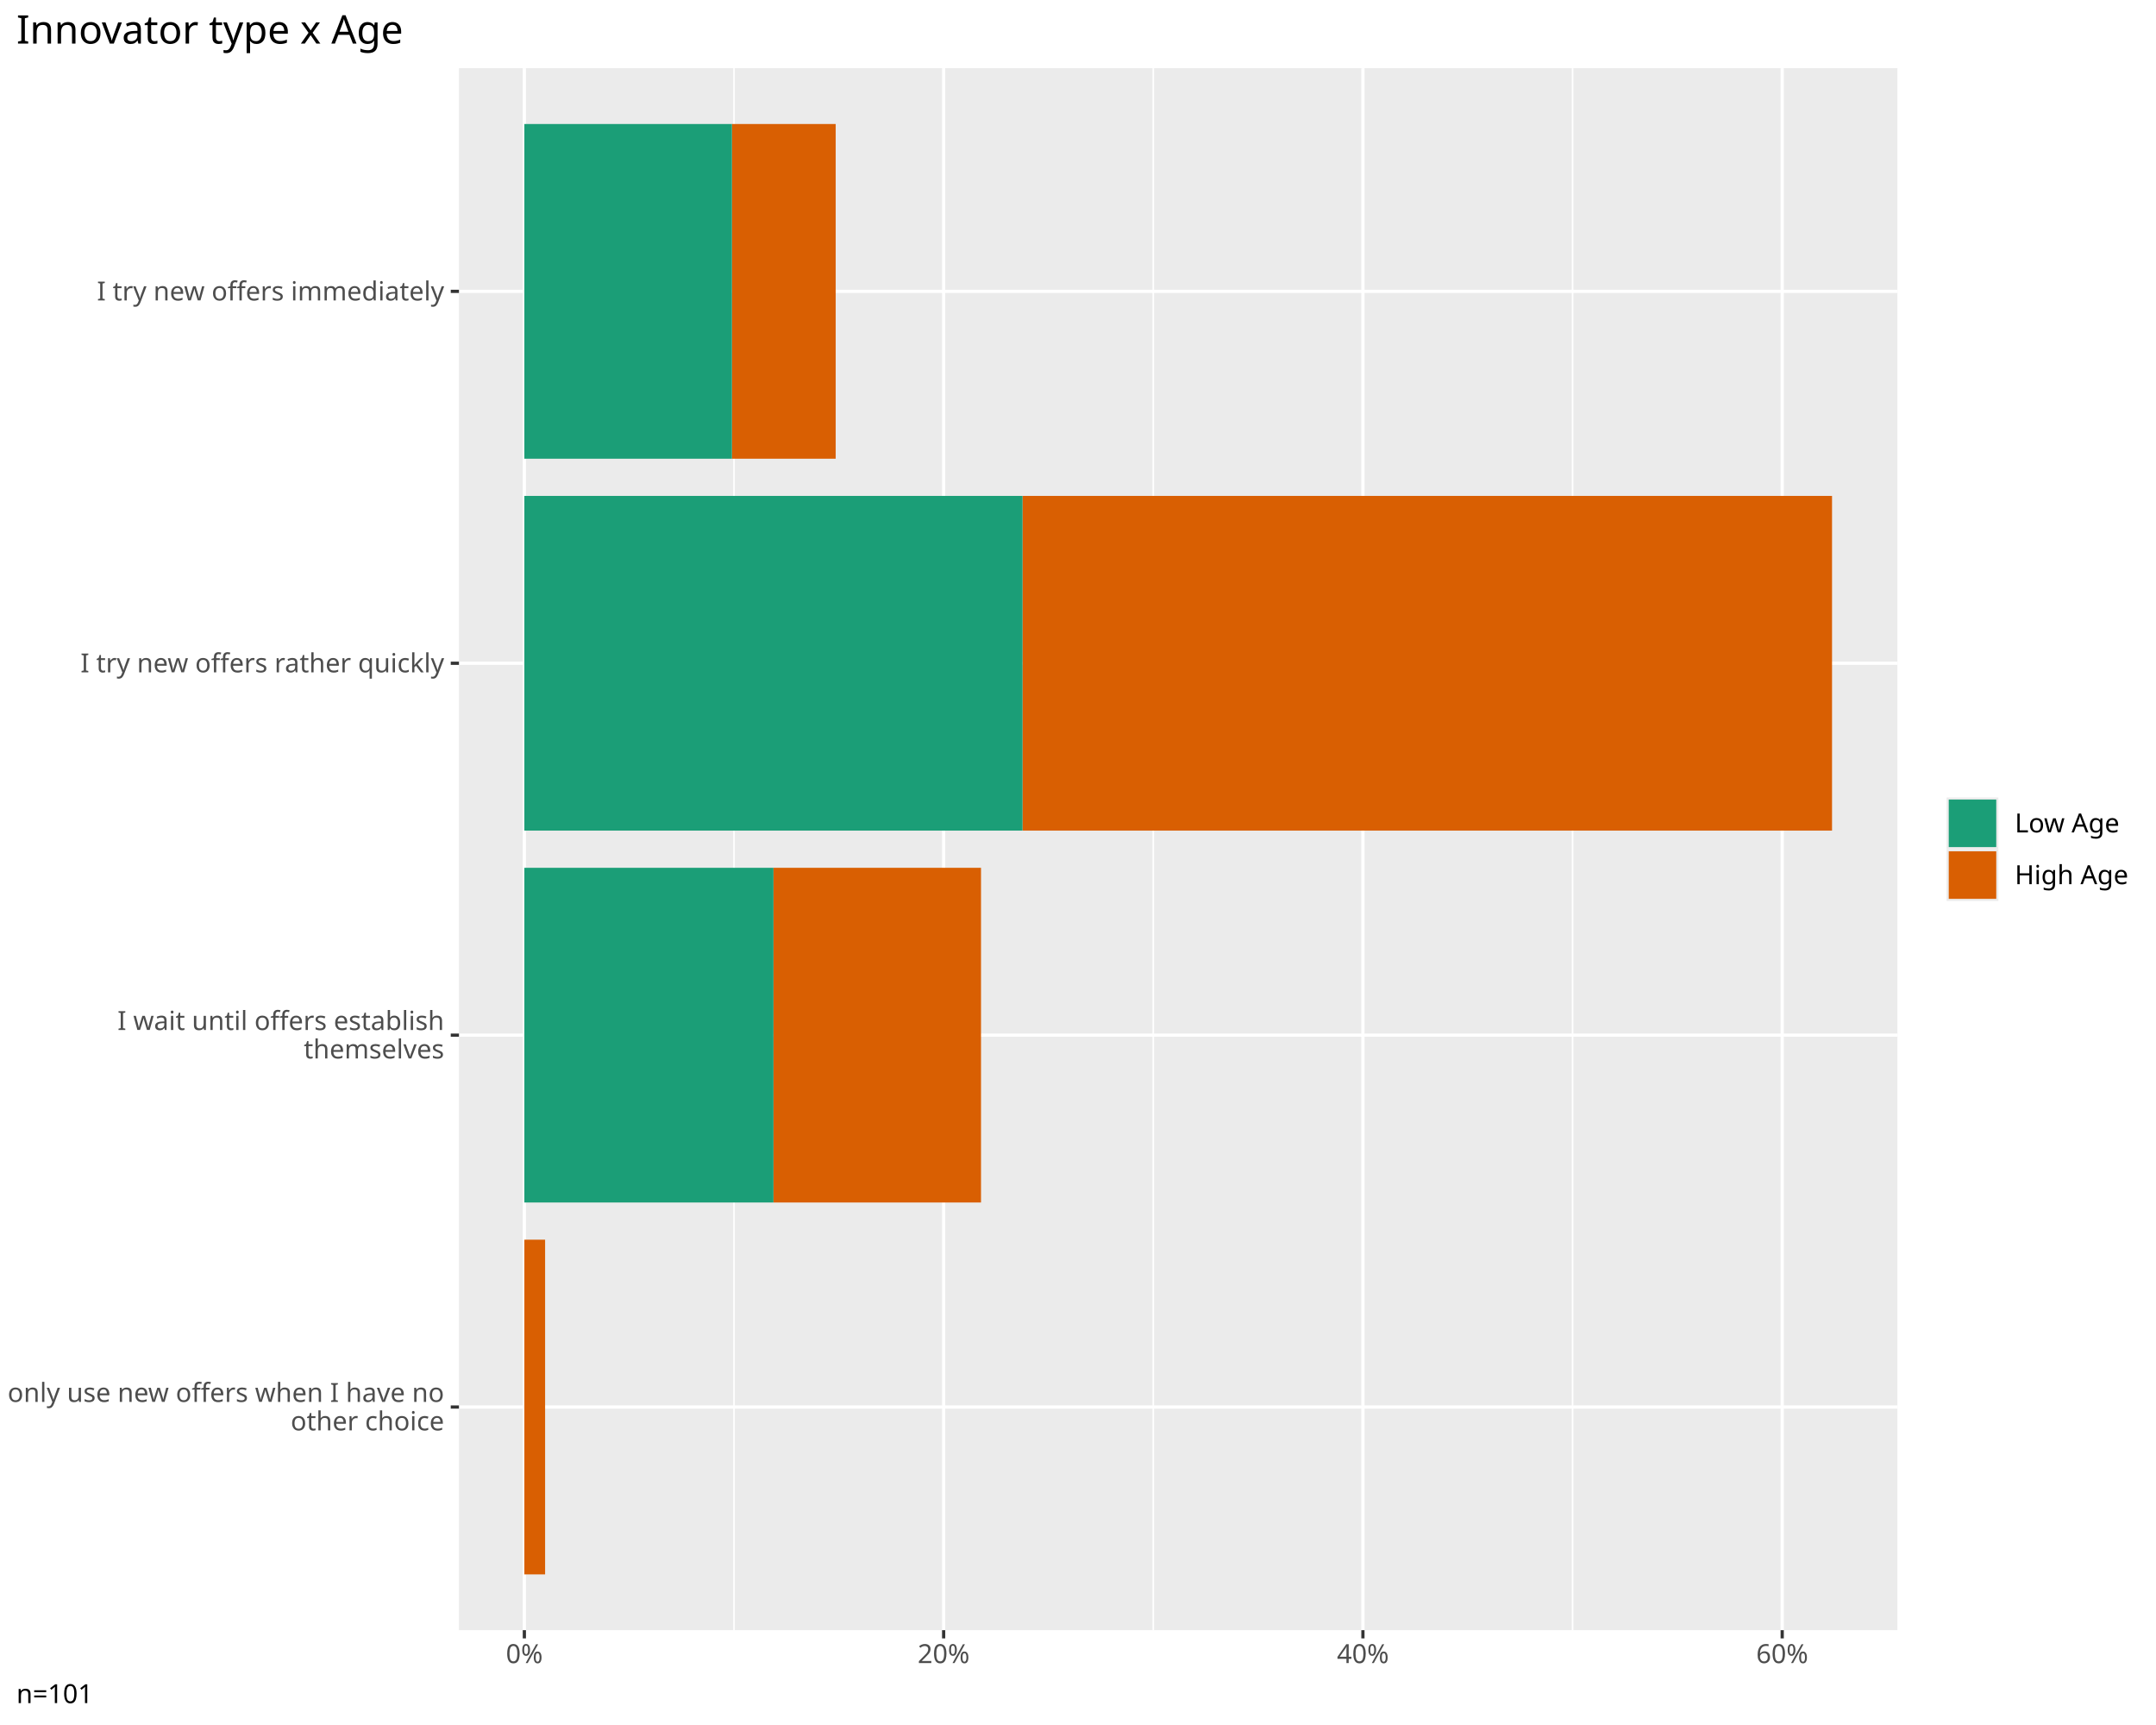
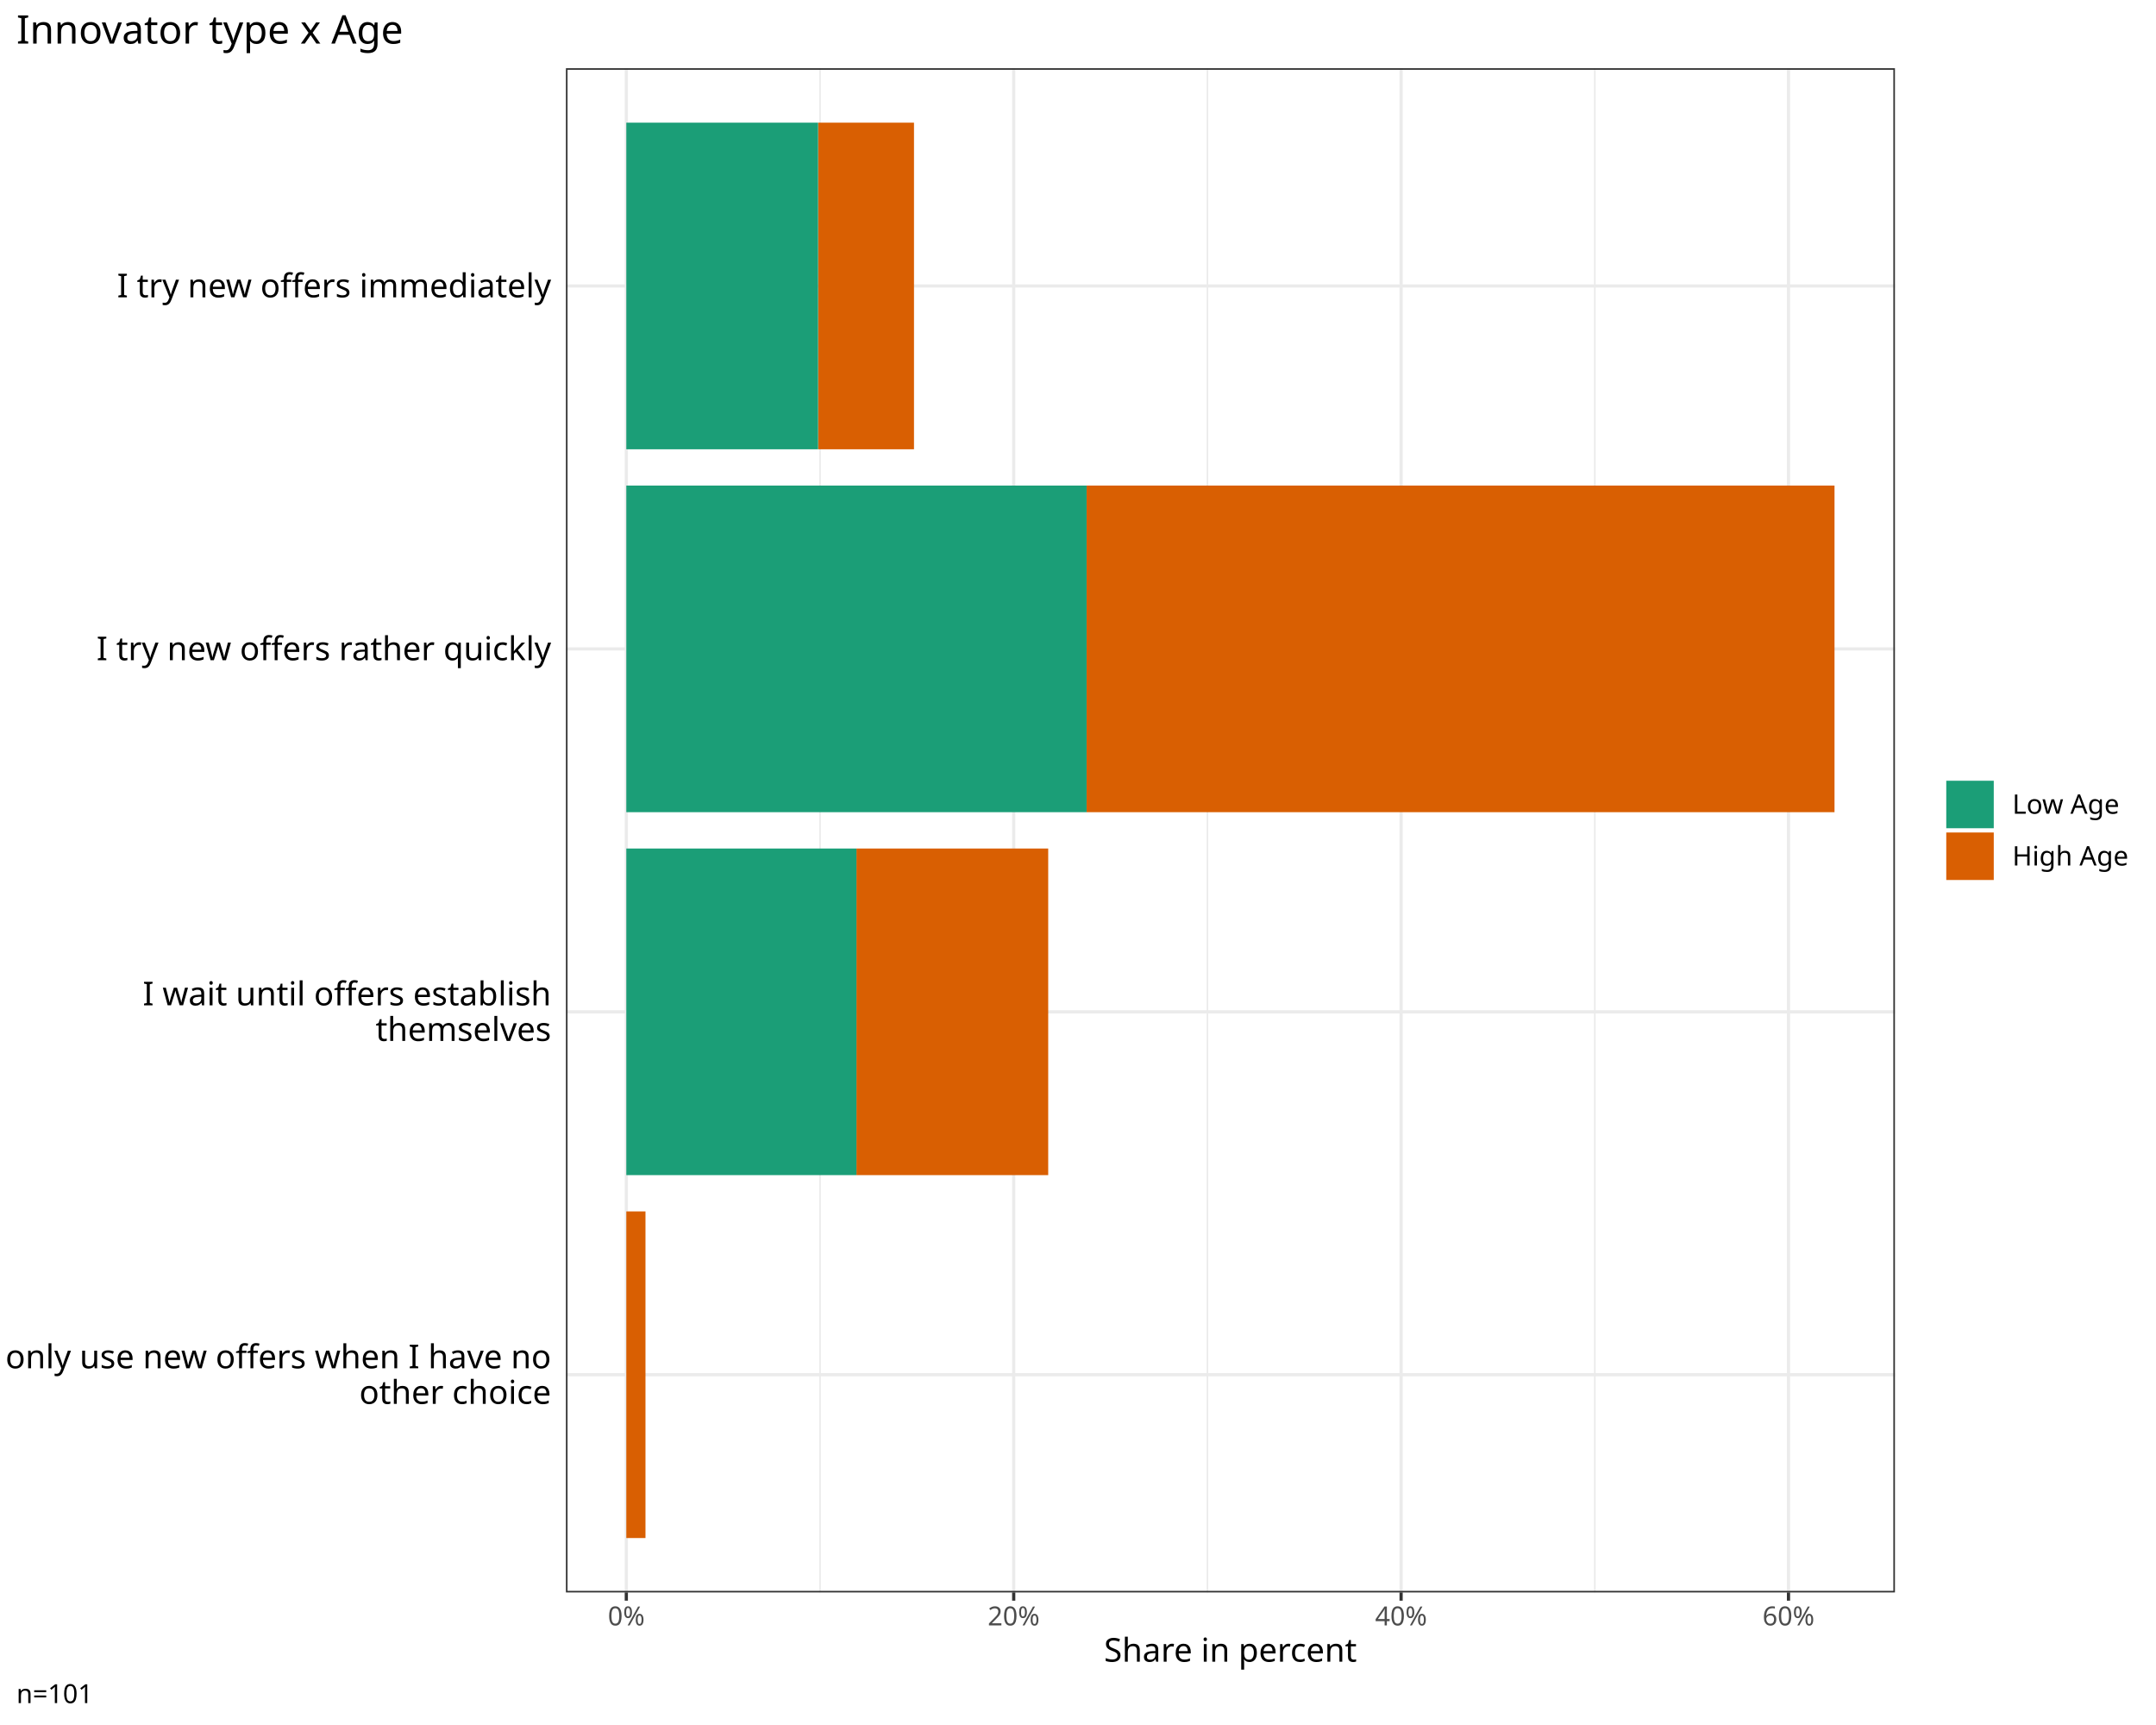
<svg xmlns="http://www.w3.org/2000/svg" class="svglite" data-engine-version="2.0" width="720.00pt" height="576.00pt" viewBox="0 0 720.00 576.00">
  <defs>
    <style type="text/css">
    .svglite line, .svglite polyline, .svglite polygon, .svglite path, .svglite rect, .svglite circle {
      fill: none;
      stroke: #000000;
      stroke-linecap: round;
      stroke-linejoin: round;
      stroke-miterlimit: 10.00;
    }
  </style>
  </defs>
  <rect width="100%" height="100%" style="stroke: none; fill: #FFFFFF;" />
  <defs>
    <clipPath id="cpMC4wMHw3MjAuMDB8MC4wMHw1NzYuMDA=">
      <rect x="0.00" y="0.00" width="720.00" height="576.00" />
    </clipPath>
  </defs>
  <g clip-path="url(#cpMC4wMHw3MjAuMDB8MC4wMHw1NzYuMDA=)">
    <rect x="0.00" y="0.00" width="720.00" height="576.00" style="stroke-width: 1.07; stroke: #FFFFFF; fill: #FFFFFF;" />
  </g>
  <defs>
-     <clipPath id="cpMTUzLjI3fDYzMy42NHwyMi43OHw1NDQuMzQ=">
-       <rect x="153.27" y="22.78" width="480.37" height="521.56" />
+     <clipPath id="cpMTg4Ljk5fDYzMi44MnwyMi43OHw1MzEuNzU=">
+       <rect x="188.99" y="22.78" width="443.83" height="508.97" />
    </clipPath>
  </defs>
-   <g clip-path="url(#cpMTUzLjI3fDYzMy42NHwyMi43OHw1NDQuMzQ=)">
-     <rect x="153.27" y="22.78" width="480.37" height="521.56" style="stroke-width: 1.07; stroke: none; fill: #EBEBEB;" />
-     <polyline points="245.12,544.34 245.12,22.78 " style="stroke-width: 0.53; stroke: #FFFFFF; stroke-linecap: butt;" />
-     <polyline points="385.14,544.34 385.14,22.78 " style="stroke-width: 0.53; stroke: #FFFFFF; stroke-linecap: butt;" />
-     <polyline points="525.16,544.34 525.16,22.78 " style="stroke-width: 0.53; stroke: #FFFFFF; stroke-linecap: butt;" />
-     <polyline points="153.27,469.83 633.64,469.83 " style="stroke-width: 1.07; stroke: #FFFFFF; stroke-linecap: butt;" />
-     <polyline points="153.27,345.65 633.64,345.65 " style="stroke-width: 1.07; stroke: #FFFFFF; stroke-linecap: butt;" />
-     <polyline points="153.27,221.47 633.64,221.47 " style="stroke-width: 1.07; stroke: #FFFFFF; stroke-linecap: butt;" />
-     <polyline points="153.27,97.29 633.64,97.29 " style="stroke-width: 1.07; stroke: #FFFFFF; stroke-linecap: butt;" />
-     <polyline points="175.11,544.34 175.11,22.78 " style="stroke-width: 1.07; stroke: #FFFFFF; stroke-linecap: butt;" />
-     <polyline points="315.13,544.34 315.13,22.78 " style="stroke-width: 1.07; stroke: #FFFFFF; stroke-linecap: butt;" />
-     <polyline points="455.15,544.34 455.15,22.78 " style="stroke-width: 1.07; stroke: #FFFFFF; stroke-linecap: butt;" />
-     <polyline points="595.17,544.34 595.17,22.78 " style="stroke-width: 1.07; stroke: #FFFFFF; stroke-linecap: butt;" />
-     <rect x="244.42" y="41.41" width="34.66" height="111.76" style="stroke-width: 1.07; stroke: none; stroke-linecap: butt; stroke-linejoin: miter; fill: #D95F02;" />
-     <rect x="175.11" y="41.41" width="69.32" height="111.76" style="stroke-width: 1.07; stroke: none; stroke-linecap: butt; stroke-linejoin: miter; fill: #1B9E77;" />
-     <rect x="341.47" y="165.59" width="270.34" height="111.76" style="stroke-width: 1.07; stroke: none; stroke-linecap: butt; stroke-linejoin: miter; fill: #D95F02;" />
-     <rect x="175.11" y="165.59" width="166.36" height="111.76" style="stroke-width: 1.07; stroke: none; stroke-linecap: butt; stroke-linejoin: miter; fill: #1B9E77;" />
-     <rect x="258.29" y="289.77" width="69.32" height="111.76" style="stroke-width: 1.07; stroke: none; stroke-linecap: butt; stroke-linejoin: miter; fill: #D95F02;" />
-     <rect x="175.11" y="289.77" width="83.18" height="111.76" style="stroke-width: 1.07; stroke: none; stroke-linecap: butt; stroke-linejoin: miter; fill: #1B9E77;" />
-     <rect x="175.11" y="413.95" width="6.93" height="111.76" style="stroke-width: 1.07; stroke: none; stroke-linecap: butt; stroke-linejoin: miter; fill: #D95F02;" />
+   <g clip-path="url(#cpMTg4Ljk5fDYzMi44MnwyMi43OHw1MzEuNzU=)">
+     <rect x="188.99" y="22.78" width="443.83" height="508.97" style="stroke-width: 1.07; stroke: none; fill: #FFFFFF;" />
+     <polyline points="273.85,531.75 273.85,22.78 " style="stroke-width: 0.53; stroke: #EBEBEB; stroke-linecap: butt;" />
+     <polyline points="403.22,531.75 403.22,22.78 " style="stroke-width: 0.53; stroke: #EBEBEB; stroke-linecap: butt;" />
+     <polyline points="532.59,531.75 532.59,22.78 " style="stroke-width: 0.53; stroke: #EBEBEB; stroke-linecap: butt;" />
+     <polyline points="188.99,459.04 632.82,459.04 " style="stroke-width: 1.07; stroke: #EBEBEB; stroke-linecap: butt;" />
+     <polyline points="188.99,337.86 632.82,337.86 " style="stroke-width: 1.07; stroke: #EBEBEB; stroke-linecap: butt;" />
+     <polyline points="188.99,216.68 632.82,216.68 " style="stroke-width: 1.07; stroke: #EBEBEB; stroke-linecap: butt;" />
+     <polyline points="188.99,95.49 632.82,95.49 " style="stroke-width: 1.07; stroke: #EBEBEB; stroke-linecap: butt;" />
+     <polyline points="209.16,531.75 209.16,22.78 " style="stroke-width: 1.07; stroke: #EBEBEB; stroke-linecap: butt;" />
+     <polyline points="338.53,531.75 338.53,22.78 " style="stroke-width: 1.07; stroke: #EBEBEB; stroke-linecap: butt;" />
+     <polyline points="467.90,531.75 467.90,22.78 " style="stroke-width: 1.07; stroke: #EBEBEB; stroke-linecap: butt;" />
+     <polyline points="597.27,531.75 597.27,22.78 " style="stroke-width: 1.07; stroke: #EBEBEB; stroke-linecap: butt;" />
+     <rect x="273.21" y="40.96" width="32.02" height="109.06" style="stroke-width: 1.07; stroke: none; stroke-linecap: butt; stroke-linejoin: miter; fill: #D95F02;" />
+     <rect x="209.16" y="40.96" width="64.04" height="109.06" style="stroke-width: 1.07; stroke: none; stroke-linecap: butt; stroke-linejoin: miter; fill: #1B9E77;" />
+     <rect x="362.87" y="162.14" width="249.77" height="109.06" style="stroke-width: 1.07; stroke: none; stroke-linecap: butt; stroke-linejoin: miter; fill: #D95F02;" />
+     <rect x="209.16" y="162.14" width="153.71" height="109.06" style="stroke-width: 1.07; stroke: none; stroke-linecap: butt; stroke-linejoin: miter; fill: #1B9E77;" />
+     <rect x="286.01" y="283.33" width="64.04" height="109.06" style="stroke-width: 1.07; stroke: none; stroke-linecap: butt; stroke-linejoin: miter; fill: #D95F02;" />
+     <rect x="209.16" y="283.33" width="76.85" height="109.06" style="stroke-width: 1.07; stroke: none; stroke-linecap: butt; stroke-linejoin: miter; fill: #1B9E77;" />
+     <rect x="209.16" y="404.51" width="6.40" height="109.06" style="stroke-width: 1.07; stroke: none; stroke-linecap: butt; stroke-linejoin: miter; fill: #D95F02;" />
+     <rect x="188.99" y="22.78" width="443.83" height="508.97" style="stroke-width: 1.07; stroke: #333333;" />
  </g>
  <g clip-path="url(#cpMC4wMHw3MjAuMDB8MC4wMHw1NzYuMDA=)">
-     <text x="148.34" y="468.11" text-anchor="end" style="font-size: 8.80px; fill: #4D4D4D; font-family: sans;" textLength="142.86px" lengthAdjust="spacingAndGlyphs">I only use new offers when I have no</text>
-     <text x="148.34" y="477.62" text-anchor="end" style="font-size: 8.80px; fill: #4D4D4D; font-family: sans;" textLength="47.95px" lengthAdjust="spacingAndGlyphs">other choice</text>
-     <text x="148.34" y="343.93" text-anchor="end" style="font-size: 8.80px; fill: #4D4D4D; font-family: sans;" textLength="100.76px" lengthAdjust="spacingAndGlyphs">I wait until offers establish</text>
-     <text x="148.34" y="353.43" text-anchor="end" style="font-size: 8.80px; fill: #4D4D4D; font-family: sans;" textLength="44.52px" lengthAdjust="spacingAndGlyphs">themselves</text>
-     <text x="148.34" y="224.50" text-anchor="end" style="font-size: 8.80px; fill: #4D4D4D; font-family: sans;" textLength="112.50px" lengthAdjust="spacingAndGlyphs">I try new offers rather quickly</text>
-     <text x="148.34" y="100.32" text-anchor="end" style="font-size: 8.80px; fill: #4D4D4D; font-family: sans;" textLength="107.12px" lengthAdjust="spacingAndGlyphs">I try new offers immediately</text>
-     <polyline points="150.53,469.83 153.27,469.83 " style="stroke-width: 1.07; stroke: #333333; stroke-linecap: butt;" />
-     <polyline points="150.53,345.65 153.27,345.65 " style="stroke-width: 1.07; stroke: #333333; stroke-linecap: butt;" />
-     <polyline points="150.53,221.47 153.27,221.47 " style="stroke-width: 1.07; stroke: #333333; stroke-linecap: butt;" />
-     <polyline points="150.53,97.29 153.27,97.29 " style="stroke-width: 1.07; stroke: #333333; stroke-linecap: butt;" />
-     <polyline points="175.11,547.08 175.11,544.34 " style="stroke-width: 1.07; stroke: #333333; stroke-linecap: butt;" />
-     <polyline points="315.13,547.08 315.13,544.34 " style="stroke-width: 1.07; stroke: #333333; stroke-linecap: butt;" />
-     <polyline points="455.15,547.08 455.15,544.34 " style="stroke-width: 1.07; stroke: #333333; stroke-linecap: butt;" />
-     <polyline points="595.17,547.08 595.17,544.34 " style="stroke-width: 1.07; stroke: #333333; stroke-linecap: butt;" />
-     <text x="175.11" y="555.33" text-anchor="middle" style="font-size: 8.80px; fill: #4D4D4D; font-family: sans;" textLength="12.72px" lengthAdjust="spacingAndGlyphs">0%</text>
-     <text x="315.13" y="555.33" text-anchor="middle" style="font-size: 8.80px; fill: #4D4D4D; font-family: sans;" textLength="17.61px" lengthAdjust="spacingAndGlyphs">20%</text>
-     <text x="455.15" y="555.33" text-anchor="middle" style="font-size: 8.80px; fill: #4D4D4D; font-family: sans;" textLength="17.61px" lengthAdjust="spacingAndGlyphs">40%</text>
-     <text x="595.17" y="555.33" text-anchor="middle" style="font-size: 8.80px; fill: #4D4D4D; font-family: sans;" textLength="17.61px" lengthAdjust="spacingAndGlyphs">60%</text>
-     <rect x="644.60" y="260.80" width="69.92" height="45.52" style="stroke-width: 1.07; stroke: none; fill: #FFFFFF;" />
-     <rect x="650.08" y="266.28" width="17.28" height="17.28" style="stroke-width: 1.07; stroke: none; fill: #EBEBEB;" />
-     <rect x="650.79" y="266.99" width="15.86" height="15.86" style="stroke-width: 1.07; stroke: none; stroke-linecap: butt; stroke-linejoin: miter; fill: #1B9E77;" />
-     <rect x="650.08" y="283.56" width="17.28" height="17.28" style="stroke-width: 1.07; stroke: none; fill: #EBEBEB;" />
-     <rect x="650.79" y="284.27" width="15.86" height="15.86" style="stroke-width: 1.07; stroke: none; stroke-linecap: butt; stroke-linejoin: miter; fill: #D95F02;" />
-     <text x="672.84" y="277.95" style="font-size: 8.80px; font-family: sans;" textLength="34.25px" lengthAdjust="spacingAndGlyphs">Low Age</text>
-     <text x="672.84" y="295.23" style="font-size: 8.80px; font-family: sans;" textLength="36.20px" lengthAdjust="spacingAndGlyphs">High Age</text>
+     <text x="184.06" y="456.89" text-anchor="end" style="font-size: 11.00px; font-family: sans;" textLength="178.58px" lengthAdjust="spacingAndGlyphs">I only use new offers when I have no</text>
+     <text x="184.06" y="468.77" text-anchor="end" style="font-size: 11.00px; font-family: sans;" textLength="59.93px" lengthAdjust="spacingAndGlyphs">other choice</text>
+     <text x="184.06" y="335.70" text-anchor="end" style="font-size: 11.00px; font-family: sans;" textLength="125.95px" lengthAdjust="spacingAndGlyphs">I wait until offers establish</text>
+     <text x="184.06" y="347.58" text-anchor="end" style="font-size: 11.00px; font-family: sans;" textLength="55.65px" lengthAdjust="spacingAndGlyphs">themselves</text>
+     <text x="184.06" y="220.46" text-anchor="end" style="font-size: 11.00px; font-family: sans;" textLength="140.63px" lengthAdjust="spacingAndGlyphs">I try new offers rather quickly</text>
+     <text x="184.06" y="99.28" text-anchor="end" style="font-size: 11.00px; font-family: sans;" textLength="133.89px" lengthAdjust="spacingAndGlyphs">I try new offers immediately</text>
+     <polyline points="209.16,534.49 209.16,531.75 " style="stroke-width: 1.07; stroke: #333333; stroke-linecap: butt;" />
+     <polyline points="338.53,534.49 338.53,531.75 " style="stroke-width: 1.07; stroke: #333333; stroke-linecap: butt;" />
+     <polyline points="467.90,534.49 467.90,531.75 " style="stroke-width: 1.07; stroke: #333333; stroke-linecap: butt;" />
+     <polyline points="597.27,534.49 597.27,531.75 " style="stroke-width: 1.07; stroke: #333333; stroke-linecap: butt;" />
+     <text x="209.16" y="542.74" text-anchor="middle" style="font-size: 8.80px; fill: #4D4D4D; font-family: sans;" textLength="12.72px" lengthAdjust="spacingAndGlyphs">0%</text>
+     <text x="338.53" y="542.74" text-anchor="middle" style="font-size: 8.80px; fill: #4D4D4D; font-family: sans;" textLength="17.61px" lengthAdjust="spacingAndGlyphs">20%</text>
+     <text x="467.90" y="542.74" text-anchor="middle" style="font-size: 8.80px; fill: #4D4D4D; font-family: sans;" textLength="17.61px" lengthAdjust="spacingAndGlyphs">40%</text>
+     <text x="597.27" y="542.74" text-anchor="middle" style="font-size: 8.80px; fill: #4D4D4D; font-family: sans;" textLength="17.61px" lengthAdjust="spacingAndGlyphs">60%</text>
+     <text x="410.90" y="554.87" text-anchor="middle" style="font-size: 11.00px; font-family: sans;" textLength="80.72px" lengthAdjust="spacingAndGlyphs">Share in percent</text>
+     <rect x="643.77" y="254.51" width="70.75" height="45.52" style="stroke-width: 1.07; stroke: none; fill: #FFFFFF;" />
+     <rect x="649.25" y="259.99" width="17.28" height="17.28" style="stroke-width: 1.07; stroke: none; fill: #FFFFFF;" />
+     <rect x="649.96" y="260.70" width="15.86" height="15.86" style="stroke-width: 1.07; stroke: none; stroke-linecap: butt; stroke-linejoin: miter; fill: #1B9E77;" />
+     <rect x="649.25" y="277.27" width="17.28" height="17.28" style="stroke-width: 1.07; stroke: none; fill: #FFFFFF;" />
+     <rect x="649.96" y="277.98" width="15.86" height="15.86" style="stroke-width: 1.07; stroke: none; stroke-linecap: butt; stroke-linejoin: miter; fill: #D95F02;" />
+     <text x="672.01" y="271.72" style="font-size: 9.00px; font-family: sans;" textLength="35.03px" lengthAdjust="spacingAndGlyphs">Low Age</text>
+     <text x="672.01" y="289.00" style="font-size: 9.00px; font-family: sans;" textLength="37.03px" lengthAdjust="spacingAndGlyphs">High Age</text>
    <text x="5.48" y="14.56" style="font-size: 13.20px; font-family: sans;" textLength="121.10px" lengthAdjust="spacingAndGlyphs">Innovator type x Age</text>
    <text x="5.48" y="568.69" style="font-size: 8.80px; font-family: sans;" textLength="24.72px" lengthAdjust="spacingAndGlyphs">n=101</text>
  </g>
</svg>
